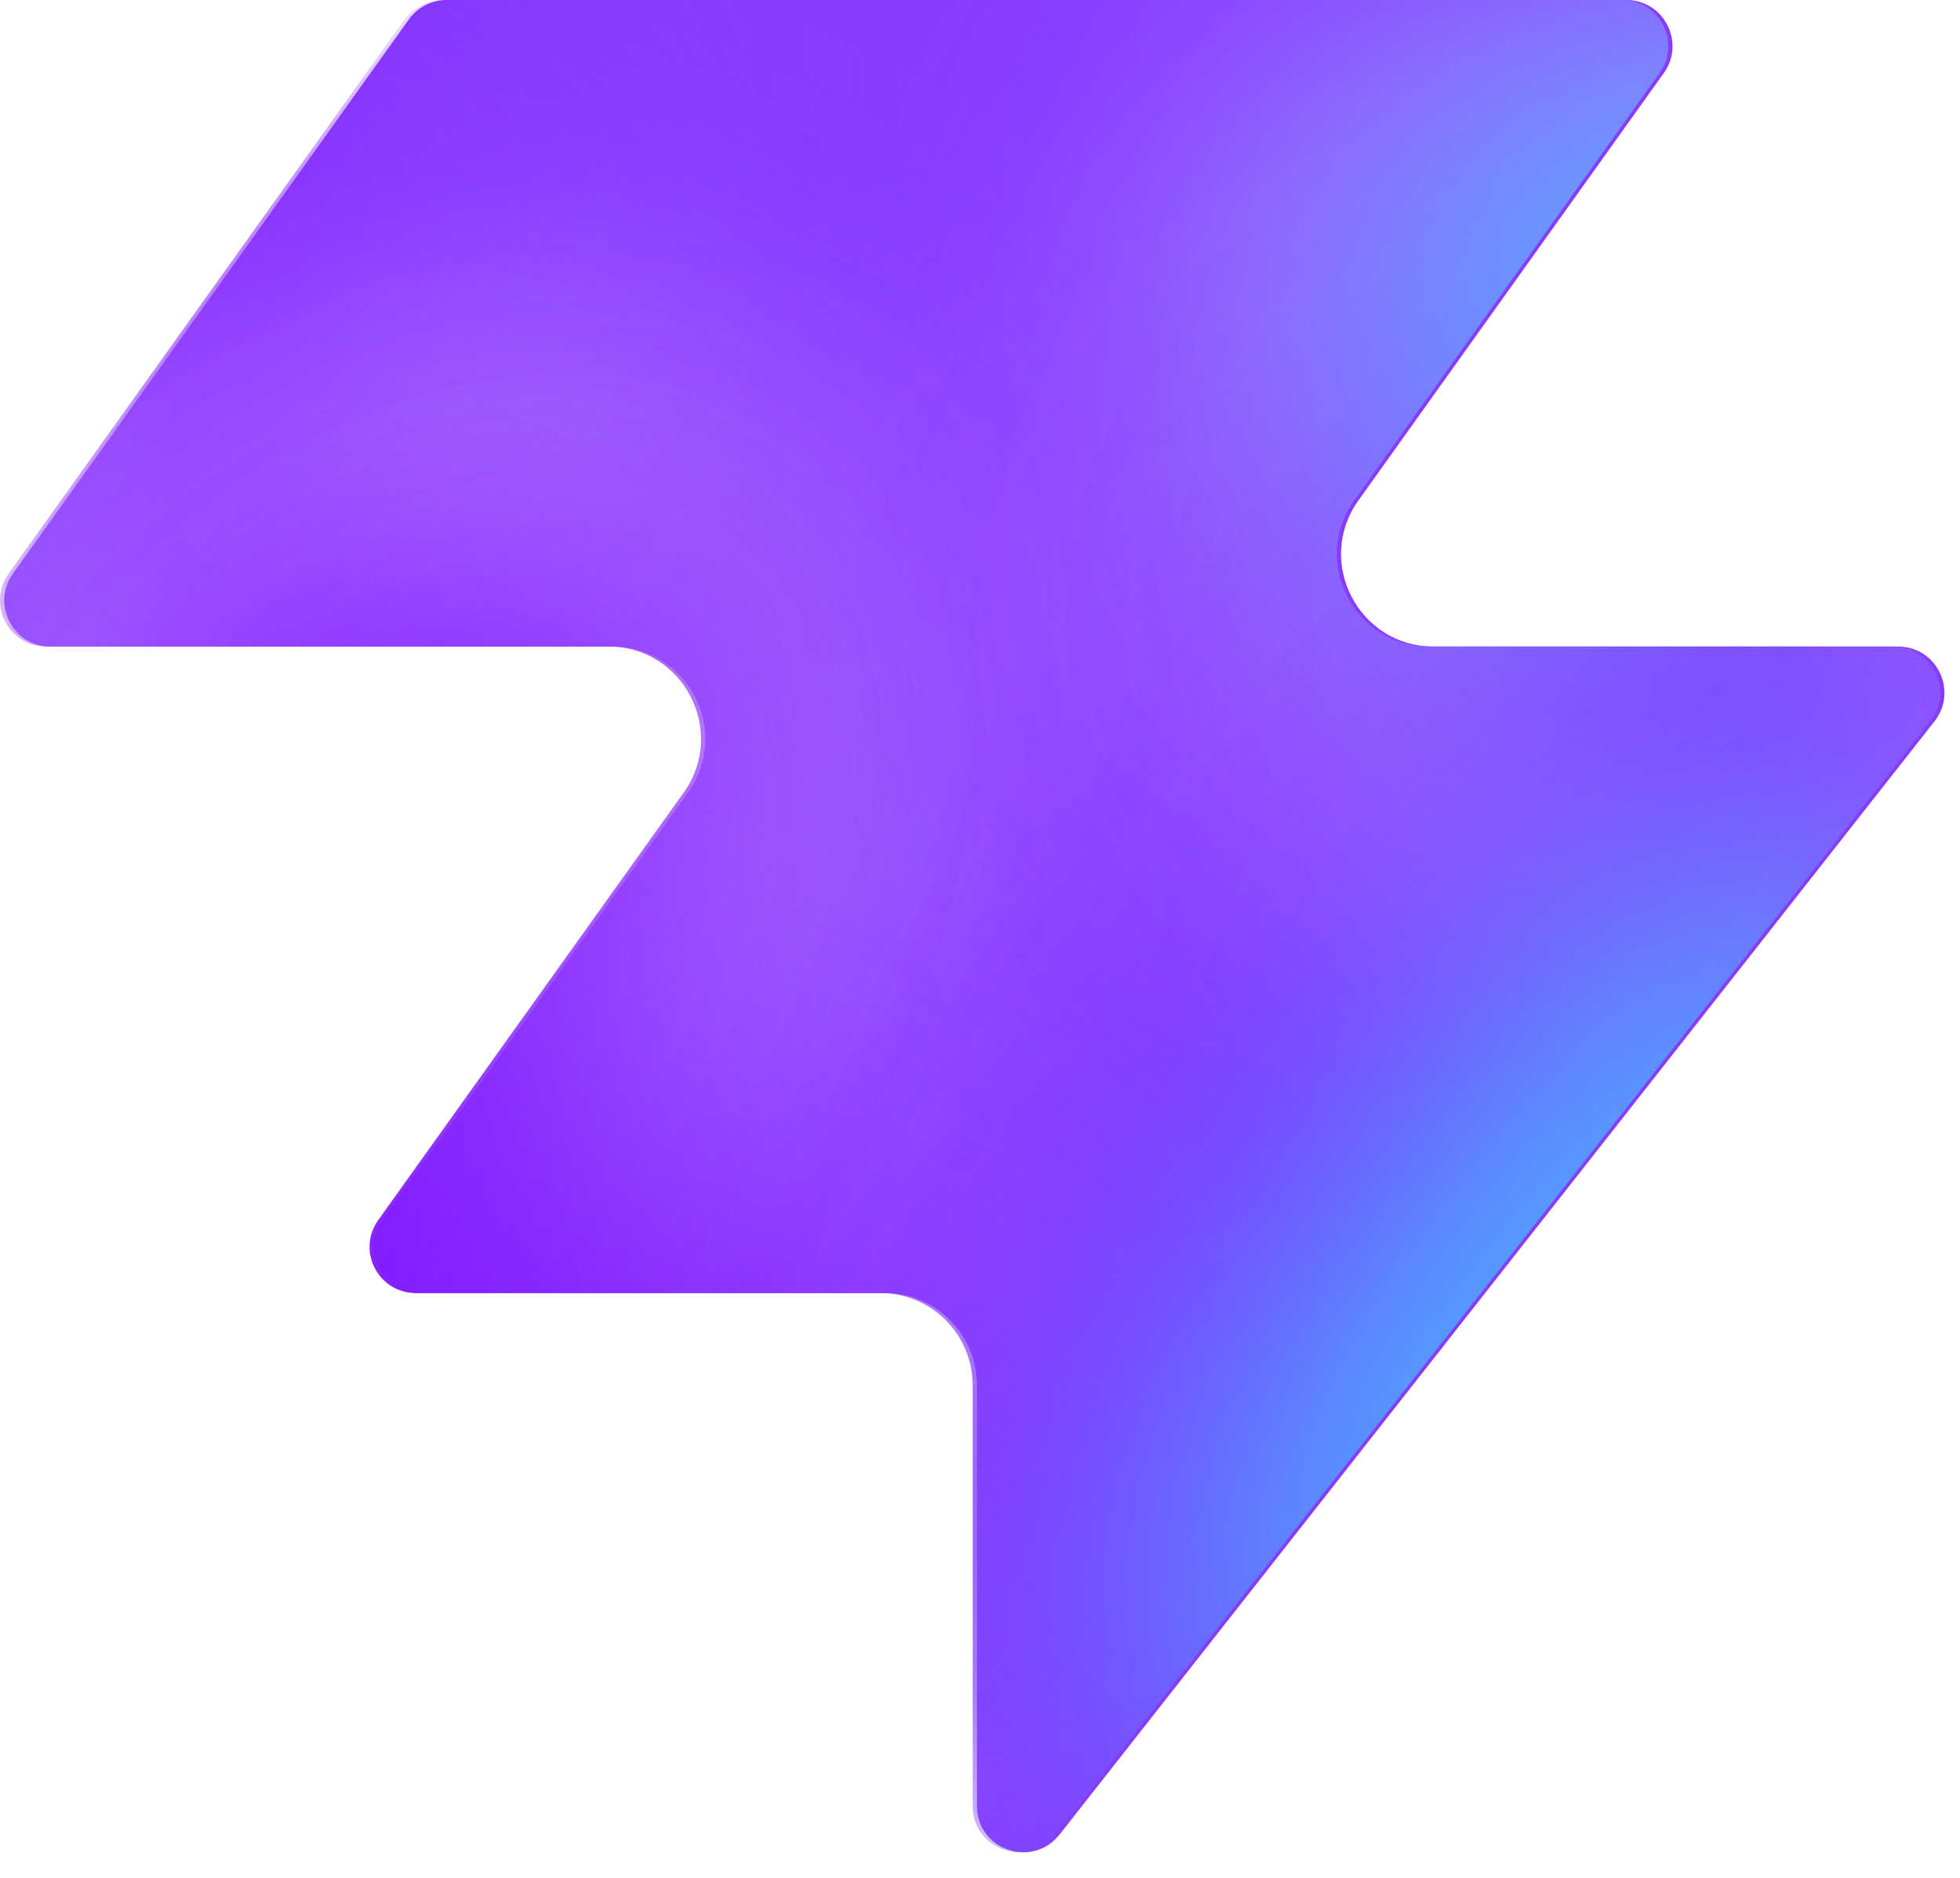
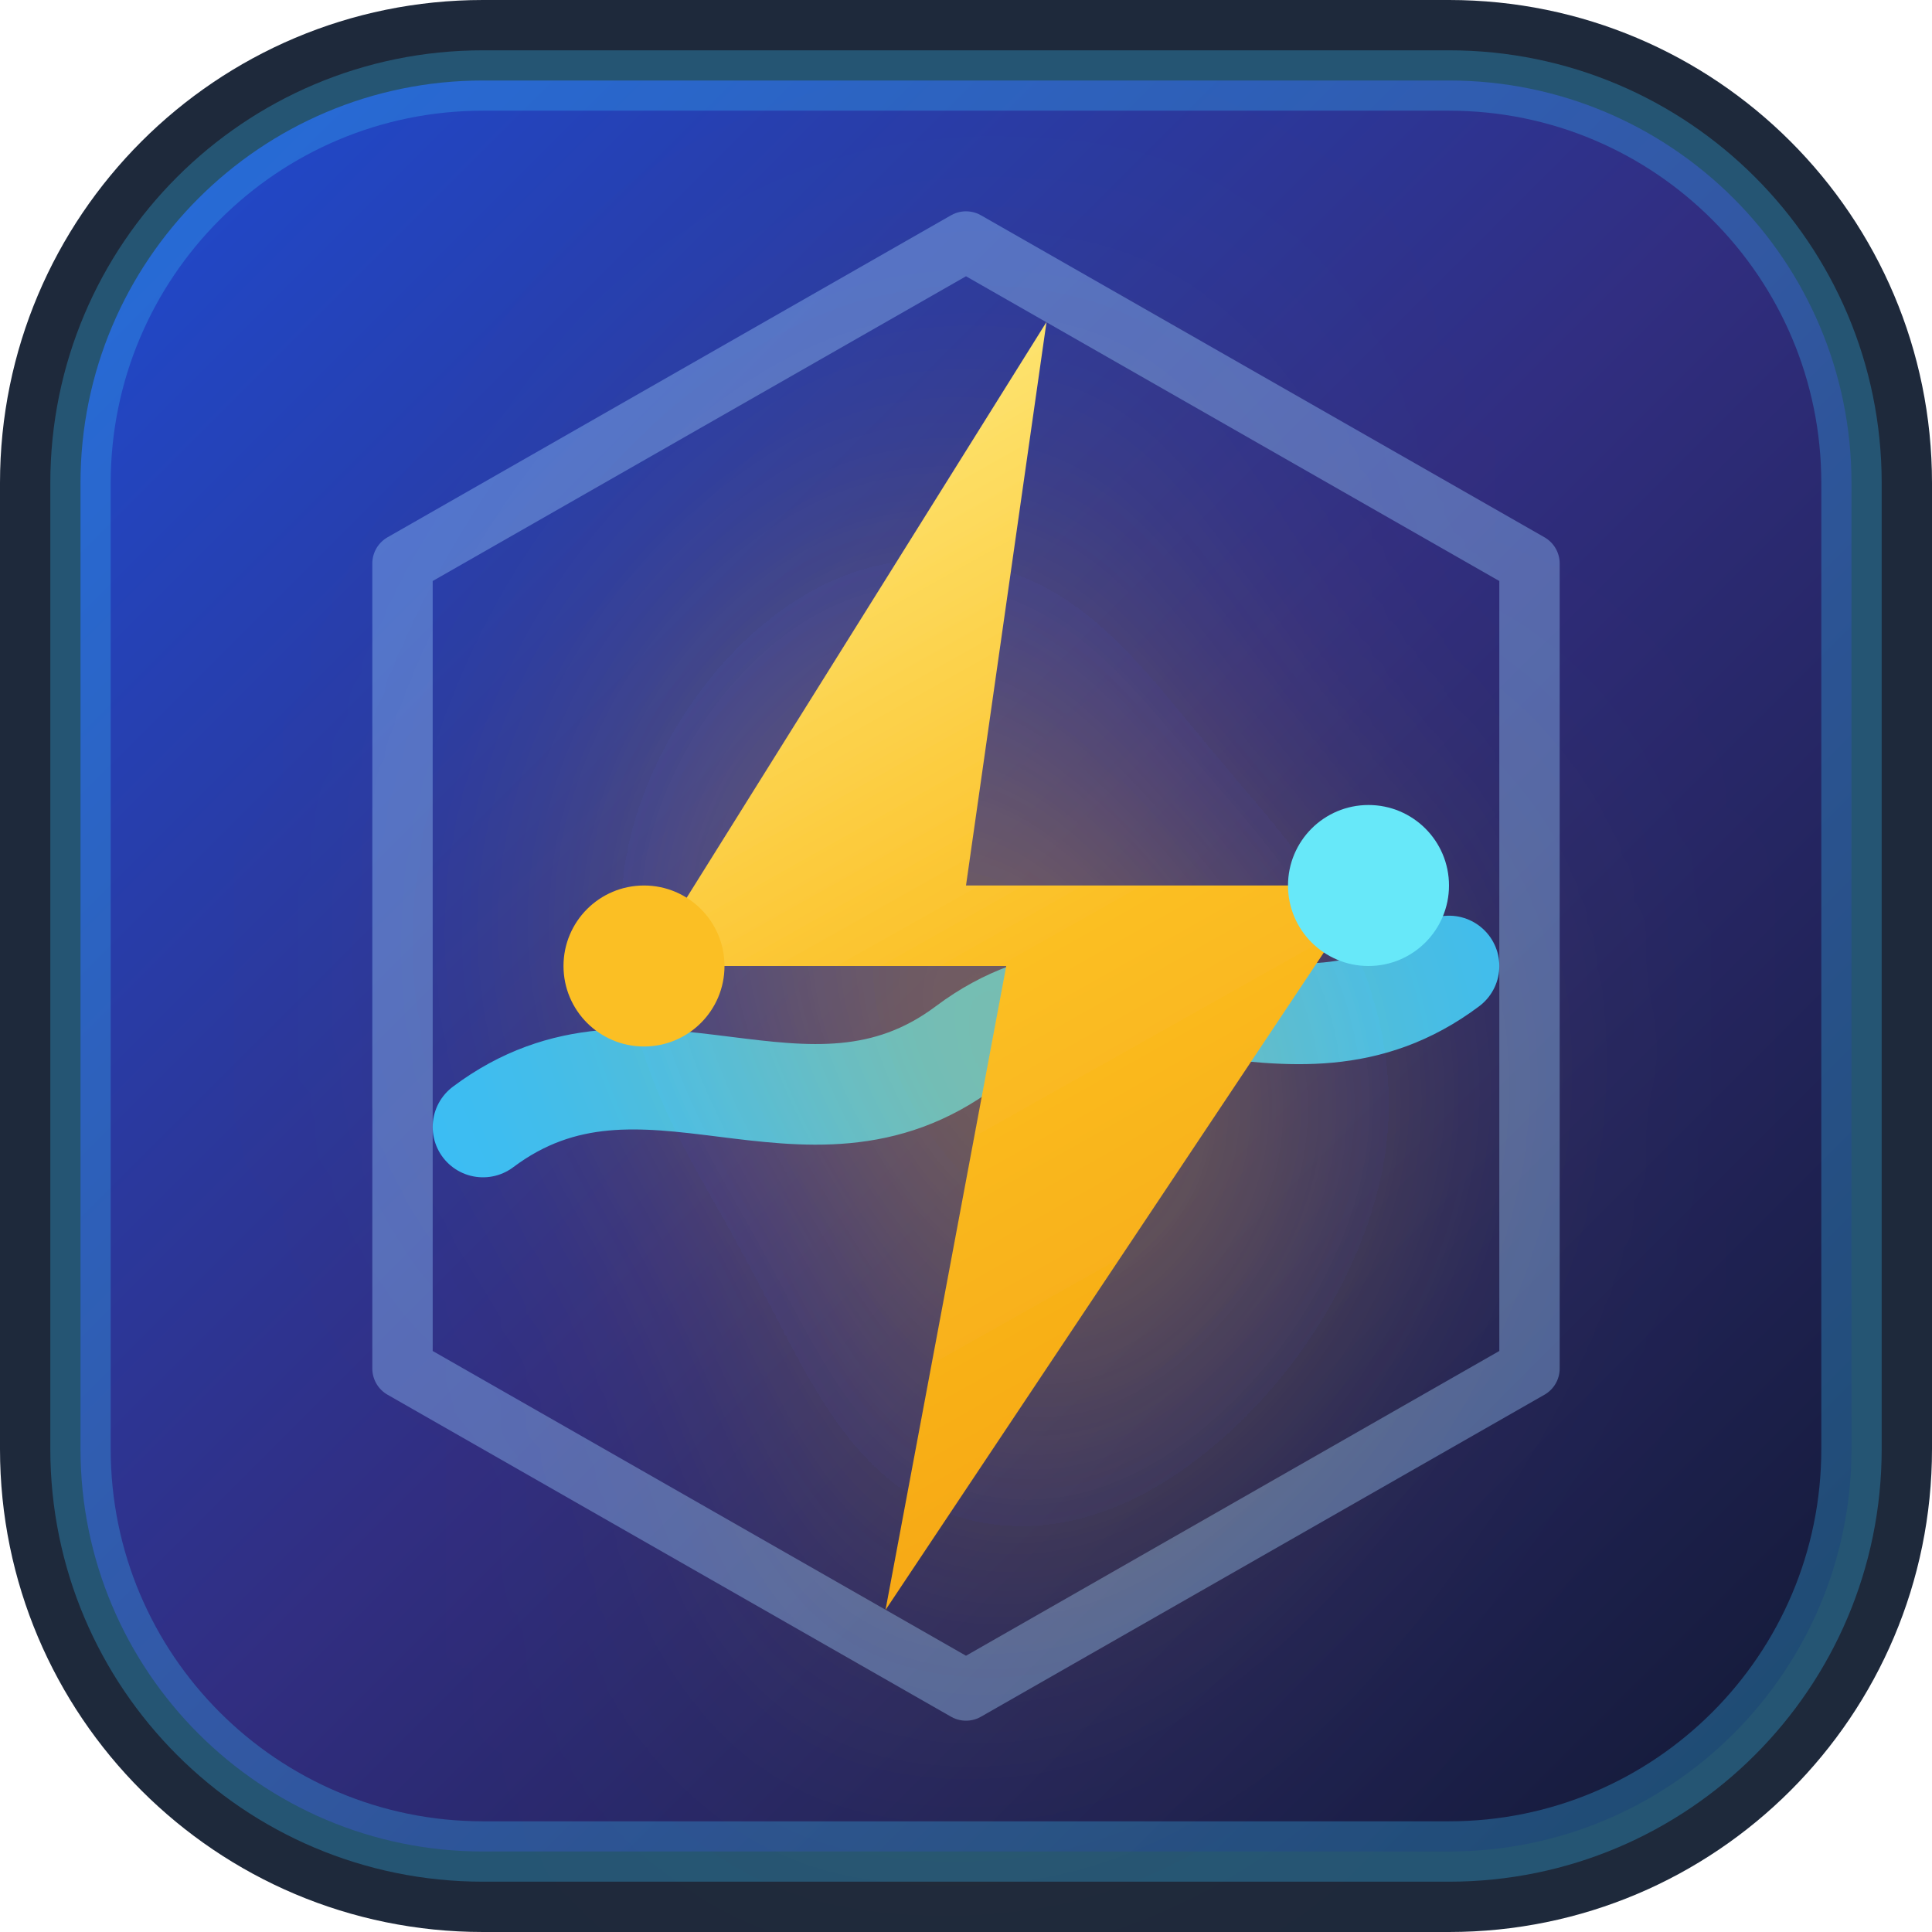
- <svg xmlns="http://www.w3.org/2000/svg" width="48" height="46" fill="none" viewBox="0 0 48 46">
-   <path fill="#863bff" d="M25.946 44.938c-.664.845-2.021.375-2.021-.698V33.937a2.26 2.26 0 0 0-2.262-2.262H10.287c-.92 0-1.456-1.04-.92-1.788l7.48-10.471c1.07-1.497 0-3.578-1.842-3.578H1.237c-.92 0-1.456-1.04-.92-1.788L10.013.474c.214-.297.556-.474.92-.474h28.894c.92 0 1.456 1.04.92 1.788l-7.48 10.471c-1.07 1.498 0 3.579 1.842 3.579h11.377c.943 0 1.473 1.088.89 1.83L25.947 44.94z" style="fill:#863bff;fill:color(display-p3 .525 .23 1);fill-opacity:1" />
-   <mask id="a" width="48" height="46" x="0" y="0" maskUnits="userSpaceOnUse" style="mask-type:alpha">
-     <path fill="#000" d="M25.842 44.938c-.664.844-2.021.375-2.021-.698V33.937a2.26 2.26 0 0 0-2.262-2.262H10.183c-.92 0-1.456-1.04-.92-1.788l7.48-10.471c1.07-1.498 0-3.579-1.842-3.579H1.133c-.92 0-1.456-1.04-.92-1.787L9.91.473c.214-.297.556-.474.92-.474h28.894c.92 0 1.456 1.04.92 1.788l-7.48 10.471c-1.07 1.498 0 3.578 1.842 3.578h11.377c.943 0 1.473 1.088.89 1.832L25.843 44.94z" style="fill:#000;fill-opacity:1" />
-   </mask>
-   <g mask="url(#a)">
-     <g filter="url(#b)">
-       <ellipse cx="5.508" cy="14.704" fill="#ede6ff" rx="5.508" ry="14.704" style="fill:#ede6ff;fill:color(display-p3 .927 .903 1);fill-opacity:1" transform="matrix(.00324 1 1 -.00324 -4.47 31.516)" />
-     </g>
-     <g filter="url(#c)">
-       <ellipse cx="10.399" cy="29.851" fill="#ede6ff" rx="10.399" ry="29.851" style="fill:#ede6ff;fill:color(display-p3 .927 .903 1);fill-opacity:1" transform="matrix(.00324 1 1 -.00324 -39.328 7.883)" />
-     </g>
-     <g filter="url(#d)">
-       <ellipse cx="5.508" cy="30.487" fill="#7e14ff" rx="5.508" ry="30.487" style="fill:#7e14ff;fill:color(display-p3 .492 .077 1);fill-opacity:1" transform="rotate(89.814 -25.913 -14.639)scale(1 -1)" />
-     </g>
-     <g filter="url(#e)">
-       <ellipse cx="5.508" cy="30.599" fill="#7e14ff" rx="5.508" ry="30.599" style="fill:#7e14ff;fill:color(display-p3 .492 .077 1);fill-opacity:1" transform="rotate(89.814 -32.644 -3.334)scale(1 -1)" />
-     </g>
-     <g filter="url(#f)">
-       <ellipse cx="5.508" cy="30.599" fill="#7e14ff" rx="5.508" ry="30.599" style="fill:#7e14ff;fill:color(display-p3 .492 .077 1);fill-opacity:1" transform="matrix(.00324 1 1 -.00324 -34.34 30.47)" />
-     </g>
-     <g filter="url(#g)">
-       <ellipse cx="14.072" cy="22.078" fill="#ede6ff" rx="14.072" ry="22.078" style="fill:#ede6ff;fill:color(display-p3 .927 .903 1);fill-opacity:1" transform="rotate(93.35 24.506 48.493)scale(-1 1)" />
-     </g>
-     <g filter="url(#h)">
-       <ellipse cx="3.47" cy="21.501" fill="#7e14ff" rx="3.47" ry="21.501" style="fill:#7e14ff;fill:color(display-p3 .492 .077 1);fill-opacity:1" transform="rotate(89.009 28.708 47.59)scale(-1 1)" />
-     </g>
-     <g filter="url(#i)">
-       <ellipse cx="3.47" cy="21.501" fill="#7e14ff" rx="3.47" ry="21.501" style="fill:#7e14ff;fill:color(display-p3 .492 .077 1);fill-opacity:1" transform="rotate(89.009 28.708 47.59)scale(-1 1)" />
-     </g>
-     <g filter="url(#j)">
-       <ellipse cx=".387" cy="8.972" fill="#7e14ff" rx="4.407" ry="29.108" style="fill:#7e14ff;fill:color(display-p3 .492 .077 1);fill-opacity:1" transform="rotate(39.51 .387 8.972)" />
-     </g>
-     <g filter="url(#k)">
-       <ellipse cx="47.523" cy="-6.092" fill="#7e14ff" rx="4.407" ry="29.108" style="fill:#7e14ff;fill:color(display-p3 .492 .077 1);fill-opacity:1" transform="rotate(37.892 47.523 -6.092)" />
-     </g>
-     <g filter="url(#l)">
-       <ellipse cx="41.412" cy="6.333" fill="#47bfff" rx="5.971" ry="9.665" style="fill:#47bfff;fill:color(display-p3 .28 .748 1);fill-opacity:1" transform="rotate(37.892 41.412 6.333)" />
-     </g>
-     <g filter="url(#m)">
-       <ellipse cx="-1.879" cy="38.332" fill="#7e14ff" rx="4.407" ry="29.108" style="fill:#7e14ff;fill:color(display-p3 .492 .077 1);fill-opacity:1" transform="rotate(37.892 -1.88 38.332)" />
-     </g>
-     <g filter="url(#n)">
-       <ellipse cx="-1.879" cy="38.332" fill="#7e14ff" rx="4.407" ry="29.108" style="fill:#7e14ff;fill:color(display-p3 .492 .077 1);fill-opacity:1" transform="rotate(37.892 -1.88 38.332)" />
-     </g>
-     <g filter="url(#o)">
-       <ellipse cx="35.651" cy="29.907" fill="#7e14ff" rx="4.407" ry="29.108" style="fill:#7e14ff;fill:color(display-p3 .492 .077 1);fill-opacity:1" transform="rotate(37.892 35.651 29.907)" />
-     </g>
-     <g filter="url(#p)">
-       <ellipse cx="38.418" cy="32.4" fill="#47bfff" rx="5.971" ry="15.297" style="fill:#47bfff;fill:color(display-p3 .28 .748 1);fill-opacity:1" transform="rotate(37.892 38.418 32.4)" />
-     </g>
-   </g>
+ <svg xmlns="http://www.w3.org/2000/svg" viewBox="0 0 48 48" fill="none">
+   <rect width="48" height="48" rx="12" fill="#1e293b" />
+   <rect x="2" y="2" width="44" height="44" rx="10" fill="url(#bgGrad)" stroke="#38bdf8" stroke-width="1.5" stroke-opacity="0.3" />
+   <path d="M24 6L38 14V34L24 42L10 34V14L24 6Z" stroke="#93c5fd" stroke-width="1.5" stroke-linecap="round" stroke-linejoin="round" stroke-opacity="0.4" />
+   <path d="M12 28C16 25 20 29 24 26C28 23 32 27 36 24" stroke="#38bdf8" stroke-width="2.5" stroke-linecap="round" stroke-linejoin="round" />
+   <path d="M26 8L16 24H25L22 40L34 22H24L26 8Z" fill="url(#boltGrad)" filter="drop-shadow(0px 2px 5px rgba(251, 191, 36, 0.7))" />
+   <circle cx="34" cy="22" r="2" fill="#67e8f9" />
+   <circle cx="16" cy="24" r="2" fill="#fbbf24" />
  <defs>
-     <filter id="b" width="60.045" height="41.654" x="-19.77" y="16.149" color-interpolation-filters="sRGB" filterUnits="userSpaceOnUse">
-       <feFlood flood-opacity="0" result="BackgroundImageFix" />
-       <feBlend in="SourceGraphic" in2="BackgroundImageFix" result="shape" />
-       <feGaussianBlur result="effect1_foregroundBlur_2002_17158" stdDeviation="7.659" />
-     </filter>
-     <filter id="c" width="90.34" height="51.437" x="-54.613" y="-7.533" color-interpolation-filters="sRGB" filterUnits="userSpaceOnUse">
-       <feFlood flood-opacity="0" result="BackgroundImageFix" />
-       <feBlend in="SourceGraphic" in2="BackgroundImageFix" result="shape" />
-       <feGaussianBlur result="effect1_foregroundBlur_2002_17158" stdDeviation="7.659" />
-     </filter>
-     <filter id="d" width="79.355" height="29.4" x="-49.64" y="2.03" color-interpolation-filters="sRGB" filterUnits="userSpaceOnUse">
-       <feFlood flood-opacity="0" result="BackgroundImageFix" />
-       <feBlend in="SourceGraphic" in2="BackgroundImageFix" result="shape" />
-       <feGaussianBlur result="effect1_foregroundBlur_2002_17158" stdDeviation="4.596" />
-     </filter>
-     <filter id="e" width="79.579" height="29.4" x="-45.045" y="20.029" color-interpolation-filters="sRGB" filterUnits="userSpaceOnUse">
-       <feFlood flood-opacity="0" result="BackgroundImageFix" />
-       <feBlend in="SourceGraphic" in2="BackgroundImageFix" result="shape" />
-       <feGaussianBlur result="effect1_foregroundBlur_2002_17158" stdDeviation="4.596" />
-     </filter>
-     <filter id="f" width="79.579" height="29.4" x="-43.513" y="21.178" color-interpolation-filters="sRGB" filterUnits="userSpaceOnUse">
-       <feFlood flood-opacity="0" result="BackgroundImageFix" />
-       <feBlend in="SourceGraphic" in2="BackgroundImageFix" result="shape" />
-       <feGaussianBlur result="effect1_foregroundBlur_2002_17158" stdDeviation="4.596" />
-     </filter>
-     <filter id="g" width="74.749" height="58.852" x="15.756" y="-17.901" color-interpolation-filters="sRGB" filterUnits="userSpaceOnUse">
-       <feFlood flood-opacity="0" result="BackgroundImageFix" />
-       <feBlend in="SourceGraphic" in2="BackgroundImageFix" result="shape" />
-       <feGaussianBlur result="effect1_foregroundBlur_2002_17158" stdDeviation="7.659" />
-     </filter>
-     <filter id="h" width="61.377" height="25.362" x="23.548" y="2.284" color-interpolation-filters="sRGB" filterUnits="userSpaceOnUse">
-       <feFlood flood-opacity="0" result="BackgroundImageFix" />
-       <feBlend in="SourceGraphic" in2="BackgroundImageFix" result="shape" />
-       <feGaussianBlur result="effect1_foregroundBlur_2002_17158" stdDeviation="4.596" />
-     </filter>
-     <filter id="i" width="61.377" height="25.362" x="23.548" y="2.284" color-interpolation-filters="sRGB" filterUnits="userSpaceOnUse">
-       <feFlood flood-opacity="0" result="BackgroundImageFix" />
-       <feBlend in="SourceGraphic" in2="BackgroundImageFix" result="shape" />
-       <feGaussianBlur result="effect1_foregroundBlur_2002_17158" stdDeviation="4.596" />
-     </filter>
-     <filter id="j" width="56.045" height="63.649" x="-27.636" y="-22.853" color-interpolation-filters="sRGB" filterUnits="userSpaceOnUse">
-       <feFlood flood-opacity="0" result="BackgroundImageFix" />
-       <feBlend in="SourceGraphic" in2="BackgroundImageFix" result="shape" />
-       <feGaussianBlur result="effect1_foregroundBlur_2002_17158" stdDeviation="4.596" />
-     </filter>
-     <filter id="k" width="54.814" height="64.646" x="20.116" y="-38.415" color-interpolation-filters="sRGB" filterUnits="userSpaceOnUse">
-       <feFlood flood-opacity="0" result="BackgroundImageFix" />
-       <feBlend in="SourceGraphic" in2="BackgroundImageFix" result="shape" />
-       <feGaussianBlur result="effect1_foregroundBlur_2002_17158" stdDeviation="4.596" />
-     </filter>
-     <filter id="l" width="33.541" height="35.313" x="24.641" y="-11.323" color-interpolation-filters="sRGB" filterUnits="userSpaceOnUse">
-       <feFlood flood-opacity="0" result="BackgroundImageFix" />
-       <feBlend in="SourceGraphic" in2="BackgroundImageFix" result="shape" />
-       <feGaussianBlur result="effect1_foregroundBlur_2002_17158" stdDeviation="4.596" />
-     </filter>
-     <filter id="m" width="54.814" height="64.646" x="-29.286" y="6.009" color-interpolation-filters="sRGB" filterUnits="userSpaceOnUse">
-       <feFlood flood-opacity="0" result="BackgroundImageFix" />
-       <feBlend in="SourceGraphic" in2="BackgroundImageFix" result="shape" />
-       <feGaussianBlur result="effect1_foregroundBlur_2002_17158" stdDeviation="4.596" />
-     </filter>
-     <filter id="n" width="54.814" height="64.646" x="-29.286" y="6.009" color-interpolation-filters="sRGB" filterUnits="userSpaceOnUse">
-       <feFlood flood-opacity="0" result="BackgroundImageFix" />
-       <feBlend in="SourceGraphic" in2="BackgroundImageFix" result="shape" />
-       <feGaussianBlur result="effect1_foregroundBlur_2002_17158" stdDeviation="4.596" />
-     </filter>
-     <filter id="o" width="54.814" height="64.646" x="8.244" y="-2.416" color-interpolation-filters="sRGB" filterUnits="userSpaceOnUse">
-       <feFlood flood-opacity="0" result="BackgroundImageFix" />
-       <feBlend in="SourceGraphic" in2="BackgroundImageFix" result="shape" />
-       <feGaussianBlur result="effect1_foregroundBlur_2002_17158" stdDeviation="4.596" />
-     </filter>
-     <filter id="p" width="39.409" height="43.623" x="18.713" y="10.588" color-interpolation-filters="sRGB" filterUnits="userSpaceOnUse">
-       <feFlood flood-opacity="0" result="BackgroundImageFix" />
-       <feBlend in="SourceGraphic" in2="BackgroundImageFix" result="shape" />
-       <feGaussianBlur result="effect1_foregroundBlur_2002_17158" stdDeviation="4.596" />
-     </filter>
+     <linearGradient id="bgGrad" x1="0" y1="0" x2="48" y2="48" gradientUnits="userSpaceOnUse">
+       <stop stop-color="#1d4ed8" />
+       <stop offset="0.5" stop-color="#312e81" />
+       <stop offset="1" stop-color="#0f172a" />
+     </linearGradient>
+     <linearGradient id="boltGrad" x1="16" y1="8" x2="34" y2="40" gradientUnits="userSpaceOnUse">
+       <stop stop-color="#fef08a" />
+       <stop offset="0.5" stop-color="#fbbf24" />
+       <stop offset="1" stop-color="#f59e0b" />
+     </linearGradient>
  </defs>
</svg>
